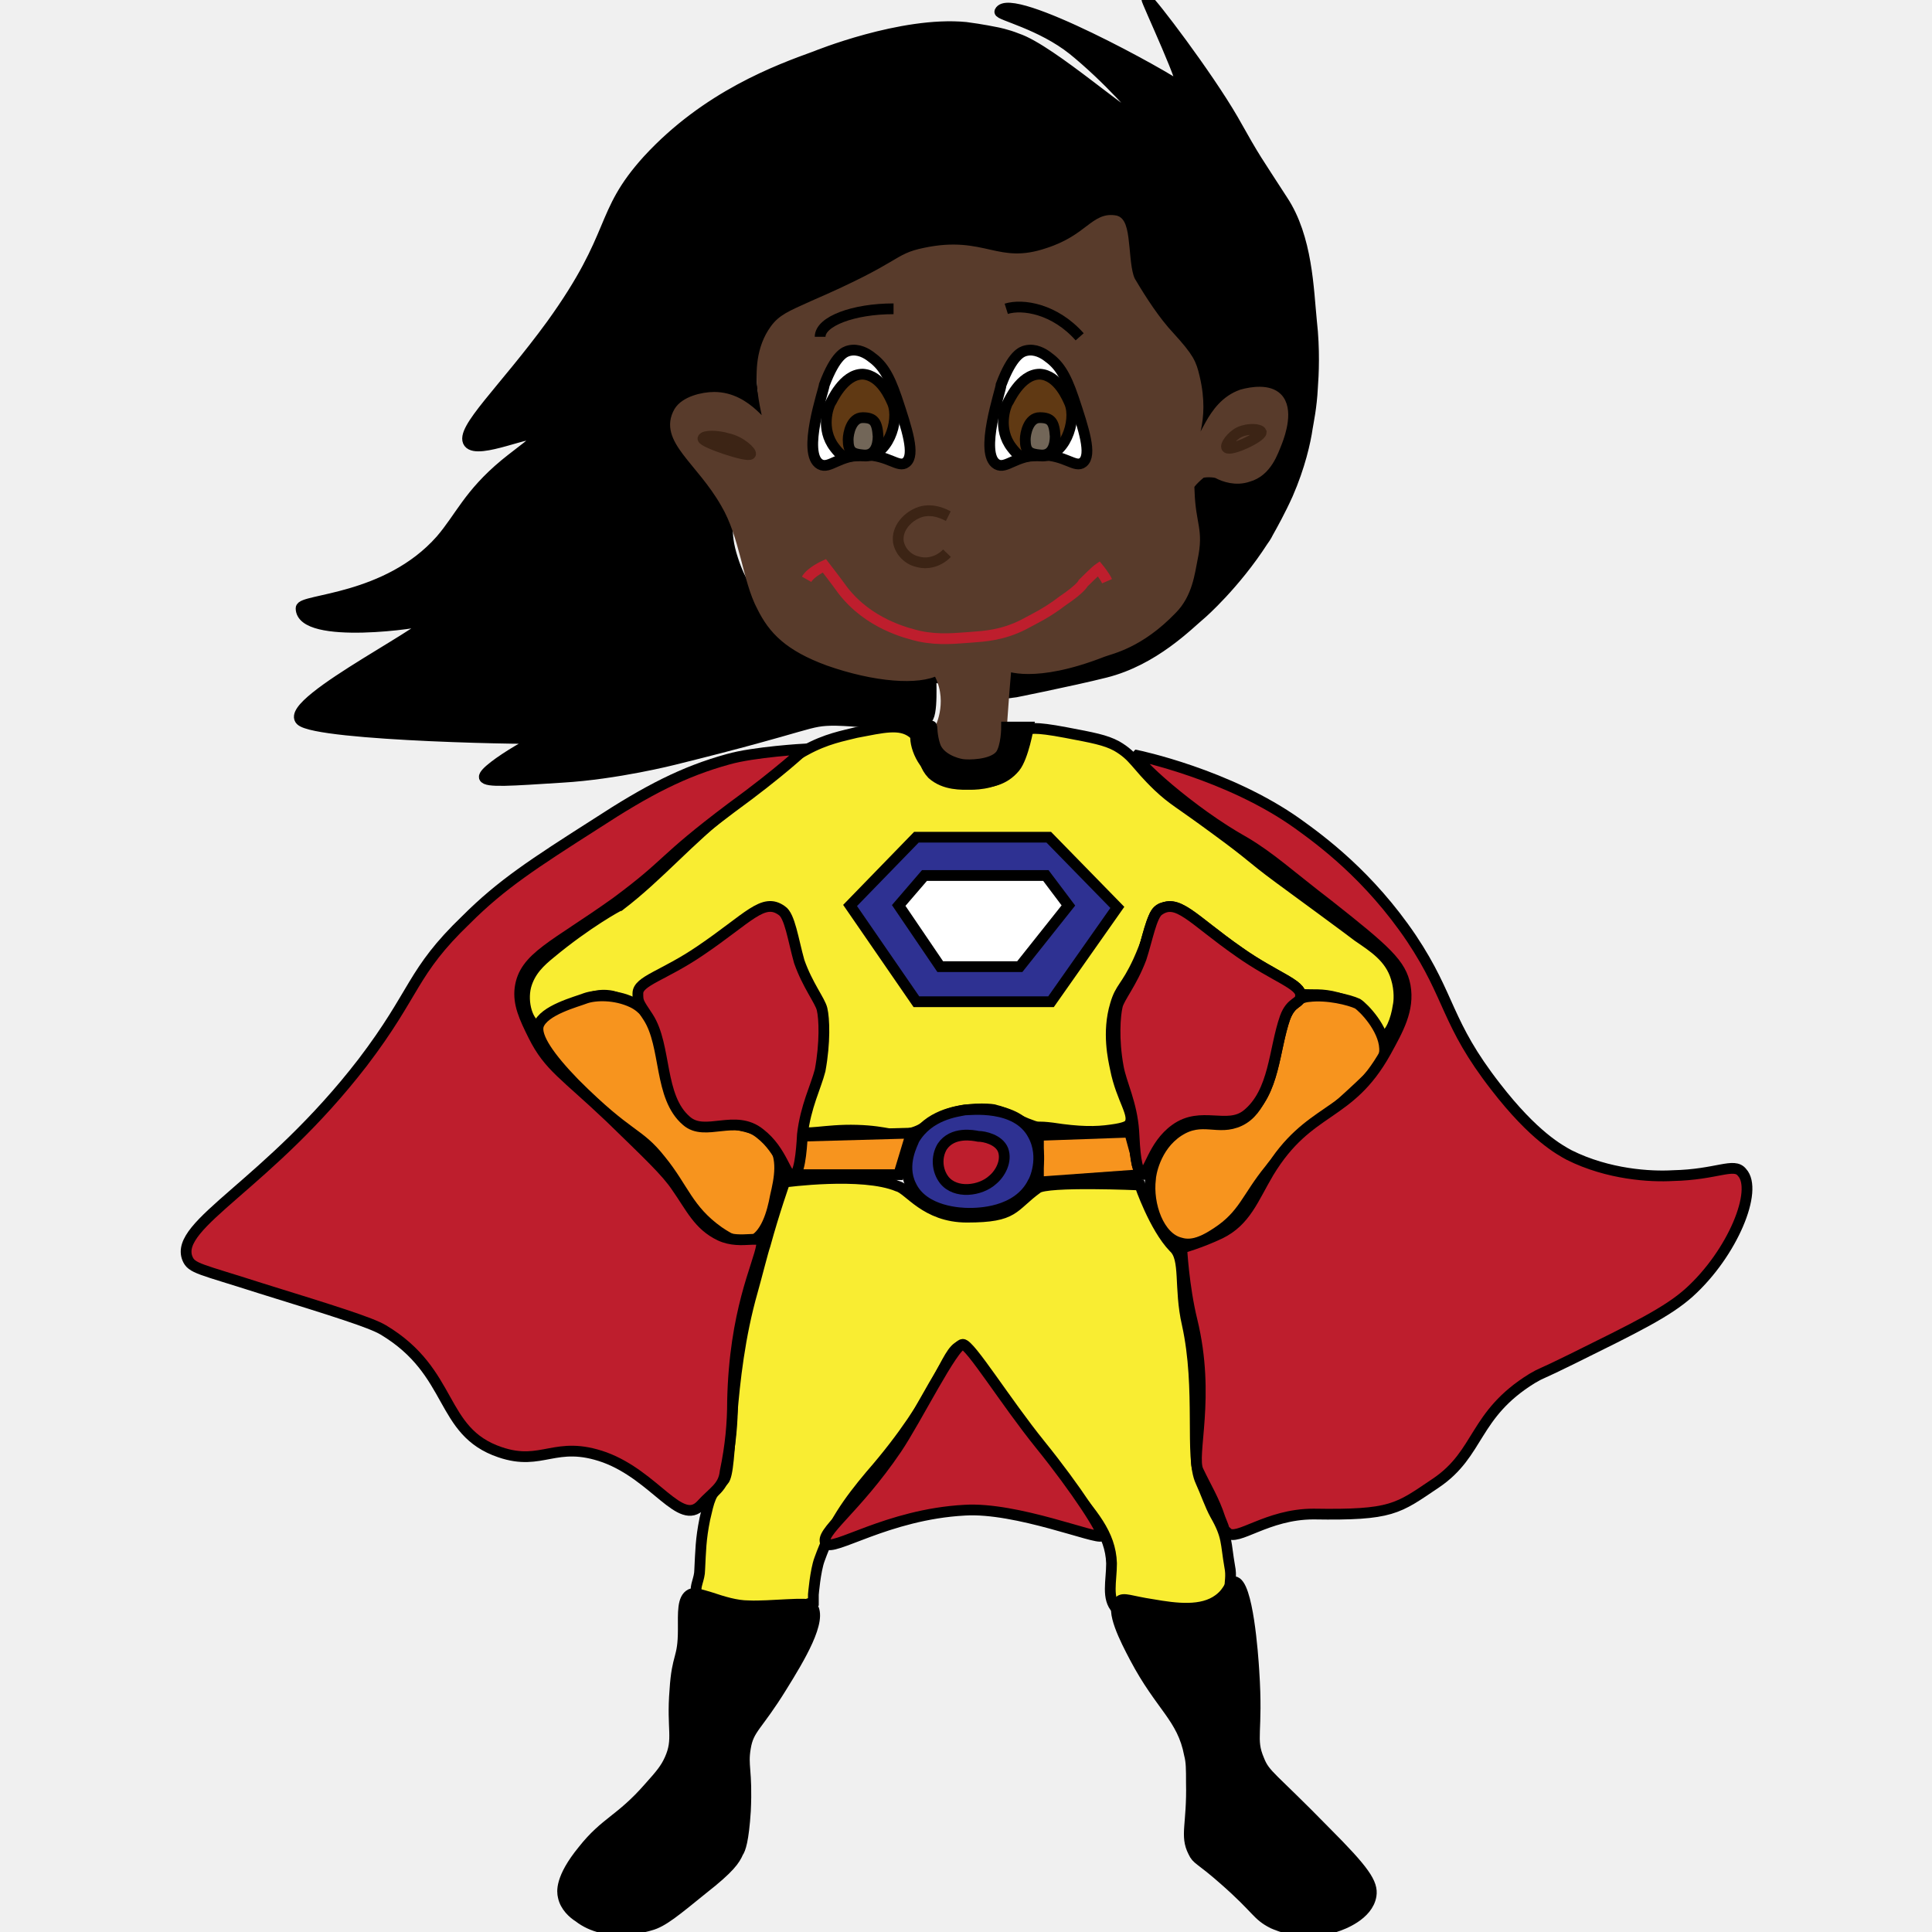
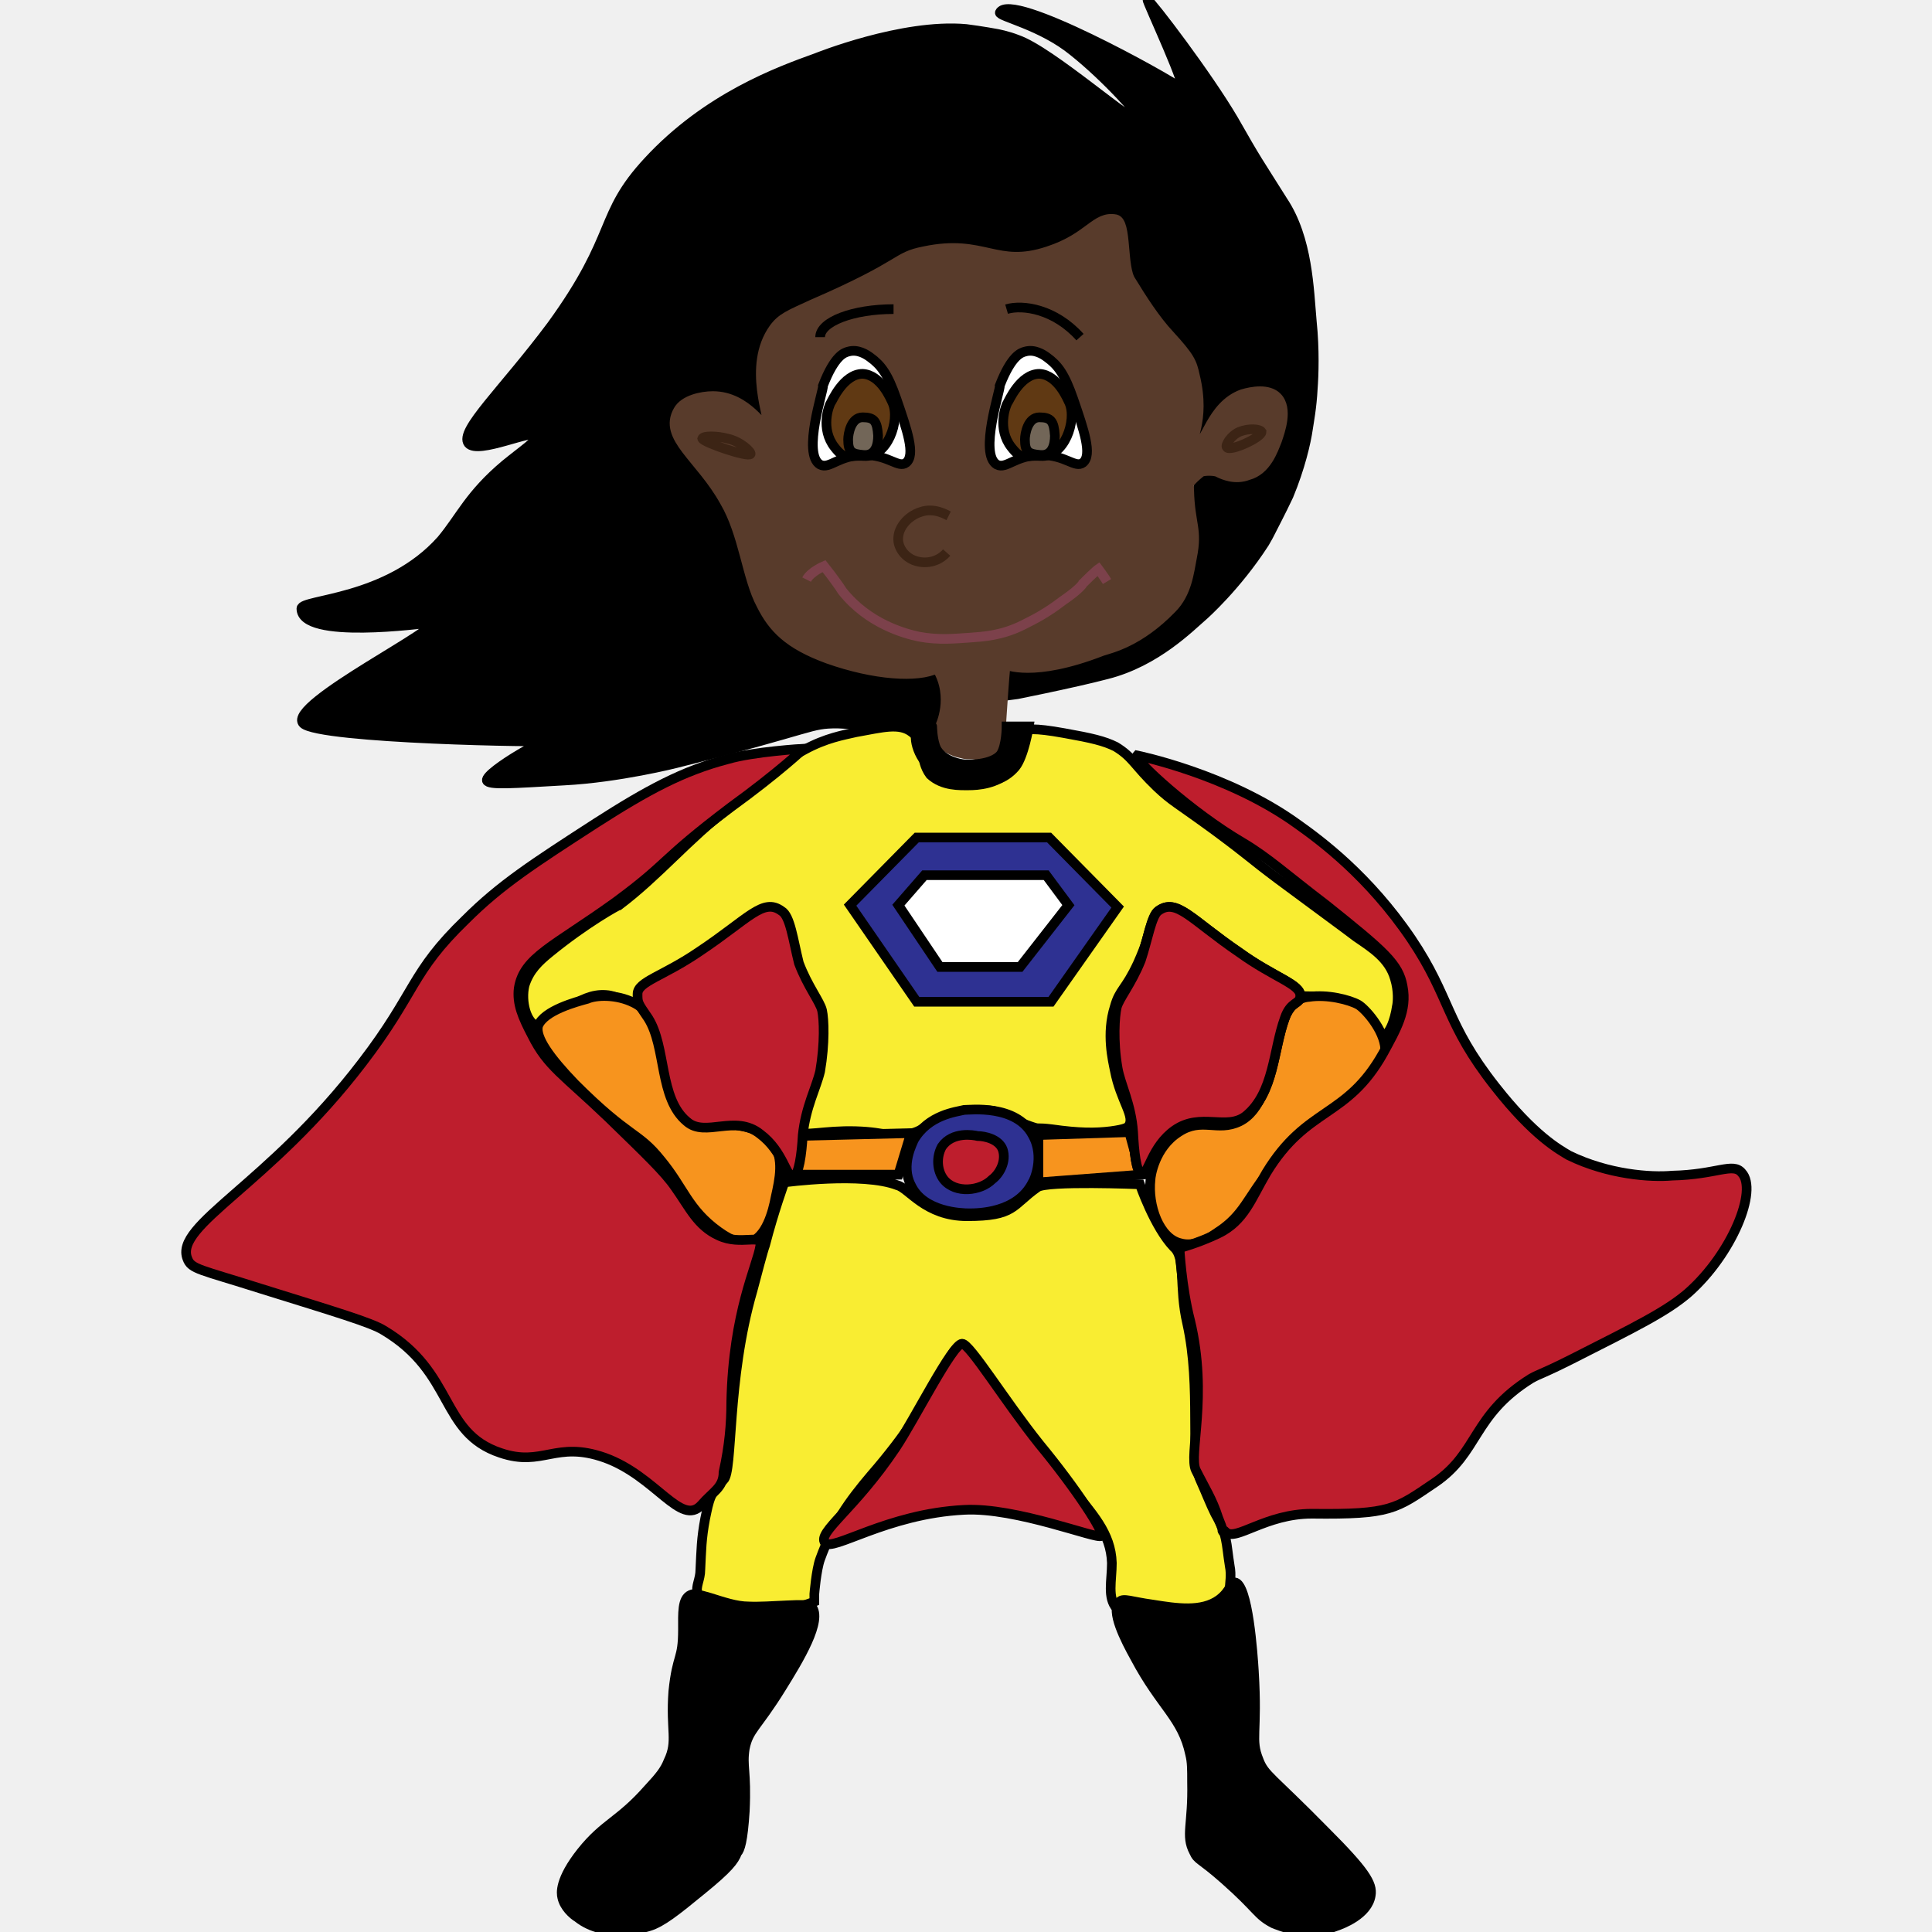
- <svg xmlns="http://www.w3.org/2000/svg" version="1.1" id="Layer_1" x="0px" y="0px" viewBox="0 0 600 600" enable-background="new 0 0 600 600" xml:space="preserve">
+ <svg xmlns="http://www.w3.org/2000/svg" version="1.1" id="Layer_1" x="0px" y="0px" viewBox="0 0 200 200" enable-background="new 0 0 200 200" xml:space="preserve">
+   <path stroke="#000000" stroke-miterlimit="10" d="M31.2,63c0-1,8.9-0.8,14.5-7.1c2-2.4,2.9-4.7,6.6-7.8c1.7-1.4,3.5-2.6,3.3-3  c-0.3-0.8-6.1,2-7.1,0.8c-1-1.3,3.6-5.5,8.6-12.2c6.9-9.5,4.8-11.4,10-17c6.1-6.6,13.5-9.3,17.4-10.7c0,0,8.9-3.6,15.5-3  c1.6,0.2,3.2,0.5,3.2,0.5s1.1,0.2,2.1,0.6c3.5,1.2,12.1,8.9,12.8,8.5c0.3-0.3-3.6-4.6-7-7.3c-3.3-2.7-7.7-3.6-7.6-4  c1.1-2.3,17.6,6.9,18.7,7.8c1.2,1-3.6-9.2-3.4-9.1c0.4,0.2,6.2,7.8,8.9,12.4c2.5,4.4,2.4,4.1,5.1,8.4c2.6,3.9,2.7,9.2,3,12.5  c0.3,2.9,0.2,5.6,0.1,6.9c-0.1,2-0.4,3.5-0.5,4.2c-0.2,1.4-0.8,4-2,6.9c-0.8,1.7-1.6,3.2-2,4c0,0-0.2,0.4-0.5,0.9  c-2.9,4.5-6.3,7.5-6.3,7.5c-1.4,1.2-4.9,4.8-10,6.1c-3.4,0.9-10.4,2.3-10.5,2.3c0,0,0.2-4,0.1-2.1c0,0,17.5-2.4,19.7-10.8  c1-3.6-1.2-9.6,1.1-9.6c1.3,0,2,1.2,4.1,0.2c3.3-1.5,5.7-6.9,3.8-8.7c-1.1-1.1-3.6-0.6-5.1,0.3c-2.5,1.6-2.7,4.5-3.3,4.4  c-0.9-0.1,0.6-4.9-1.8-8.9c-1-1.6-1.7-1.6-3.8-4.4c-1.2-1.7-1.8-2.7-2.3-4.1c-0.8-2.9,0.4-4.5-0.3-5.1c-1.1-1-3.5,1.4-7.4,2.6  c-5.5,1.7-6.5-1.2-12.7,0c-4.3,0.9-3.3,2.3-11.5,5.1c-1.5,0.5-3.1,1.1-4.4,2.6c-2.1,2.5-1.2,6.1-1.2,6.4c0,2.9,0.3,4.5,0,4.6  c-0.4,0.2-0.6-2.5-3.6-3c-1.4-0.2-4.4-0.9-5.3,0.4c-1.1,1.6-0.3,3.6,0,4.4c1.2,3.2,3.4,2.9,4.8,5.9c1,2.1,1.2,1.8,2.3,5.1  c0.8,2.4,0.7,4.8,1.4,5.7c1,1.3,2.3,3.1,4.4,4.4c1.6,1.1,3.4,1.4,7.1,2.3c0,0,1.6-0.2,6.5,0.6c-0.2-1.2,1.5,4.2,0.9,5.3  c-0.8,1.6-6.3-0.7-10.9-0.8c-3,0-2,0.4-16.7,4.1c0,0-5.9,1.5-11.6,1.8l0,0c-5.3,0.3-7.8,0.5-8,0c-0.2-0.9,7.2-5.1,6.6-4.1  c-0.1,0.2-23.9-0.2-25.6-1.8c-1.9-1.9,15.5-10.4,13-10.4C43.9,64.5,31.2,66.3,31.2,63z" />
+   <path fill="#583B2B" stroke="#583B2B" stroke-miterlimit="10" d="M103.5,77.4c0,0,0.3-5.4,0.6-8.6c0,0,2.8,1.4,10-1.4  c0.9-0.3,3.8-0.9,7.2-4.4c1.6-1.6,1.8-3.8,2.1-5.3c0.6-3-0.2-3.3-0.3-7c0,0-0.8-0.2,1.2-1.8c0.2-0.2,1.5-0.2,1.8,0  c0.6,0.3,1.8,0.8,3.1,0.3c1.9-0.5,2.6-2.6,3-3.6c0.3-0.9,1.2-3.3,0-4.5c-0.9-0.9-2.6-0.6-3.6-0.3c-3.3,1.2-3.8,5.4-4.8,5.1  c-0.9-0.1,1.1-2.1-0.1-7c-0.3-1.4-0.5-1.9-2.6-4.2c-1.5-1.6-2.9-3.8-4-5.6c-1-1.4-0.4-6.1-1.6-6.4c-2.1-0.4-2.7,1.9-7,3.3  c-5.4,1.8-6.6-1.3-12.8,0c-3.1,0.6-1.9,1.3-11.6,5.5c-2.4,1.1-3.2,1.4-4,2.5c-2.8,3.9-0.3,9.6-0.6,10.2c-0.3,0.4-2.1-3.2-5.7-3.2  c-1.2,0-3,0.4-3.6,1.5c-1.6,2.8,2.3,4.9,4.8,9.4c2,3.4,2.3,7.9,3.8,10.7c1.2,2.4,2.8,4.1,6.9,5.6c4.8,1.7,9.3,2,11.3,1l0,0  c1.8,3,0.3,6,0.3,6c0,0.3,0,1,0,1.7c0.4,0.3,1.2,0.9,2.3,1.1c0.3,0.1,0.6,0.1,1.1,0.1C102.4,78.4,103.5,77.4,103.5,77.4z" />
+   <path fill="#F9ED32" stroke="#000000" stroke-miterlimit="10" d="M94.4,75.8c-1.3-1-3-0.5-5.8,0c-1.3,0.3-3.1,0.6-5.3,1.8  c-3.2,1.7-4.8,3.6-7.8,6c-4.2,3.2-7.3,7-11.4,10.1c-0.1,0-3.4,1.8-7.2,4.9c-1.1,0.9-2.1,1.8-2.6,3.4c-0.4,1.7,0.2,3.9,1.3,4.2  c0.6,0.2,1.1-0.6,3.1-1.8c1.4-0.9,2.6-1.5,4-1.4c1.5,0.1,1.6,0.9,2.7,0.9c2,0.1,4.6-3.5,6.2-4.6c1.4-1,3.4-1.4,5.7-3.5  c1.1-1.1,1.5-1.9,2.1-1.8c1.1,0.1,0.9,2.5,2.7,5.5c1.2,1.9,1.4,2.1,1.9,3.9c0.5,1.5,0.9,5.9,0,8.9c0,0-0.6,0.2-0.8,3l-0.4,1.8  c0.3,0.6,2.5-0.1,5.8,0c3.3,0.1,3.8,0.8,5.5,0.3c1.8-0.4,1.9-1.3,4.1-2c1.8-0.6,4.1-0.5,4.6-0.4c1.8,0.4,2,1,4.2,1.7  c0.6,0.2,0.3,0,1.9,0.2c2.8,0.4,4.5,0.4,6.1,0.2c1.5-0.2,1.7-0.4,1.8-0.5c0.8-1-0.8-2.6-1.4-5.8c-0.2-1-0.9-3.8,0-6.6  c0.5-1.8,1.1-1.7,2.4-4.5c1.7-3.8,1.3-4.9,2.4-5.5c1.3-0.5,3.5,1.2,7.9,4.7c3.6,2.8,4.6,4,6.6,4.2c1.2,0.1,2-0.1,3.6,0.3  c0.8,0.2,2.4,0.8,3.4,2.1c0.9,1.1,0.9,1.8,1.3,1.8c0.8,0,1.4-1.7,1.6-3.1c0.1-0.4,0.2-1.6-0.2-2.9c-0.6-2.1-2.4-3.2-4-4.3  c0,0-0.5-0.4-8.1-6c-3.2-2.4-2.6-2.1-6.5-5c-4.1-3-4.4-3-6-4.5c-2.4-2.3-2.5-3.1-4.3-4.2c-1.2-0.6-2.5-0.9-5.3-1.4  c-3.3-0.6-3.9-0.4-4.2-0.2c-1.2,0.9-0.2,2.5-1.4,4c-1.3,1.5-3.5,1.6-4.3,1.6c-0.9,0-2.7,0.1-4-1.1C95.1,78.6,95.9,76.9,94.4,75.8z" />
+   <polygon fill="#2E3192" stroke="#000000" stroke-miterlimit="10" points="94.9,86.7 88,93.7 94.9,103.7 108.8,103.7 115.7,93.9   108.6,86.7 " />
+   <polygon fill="#FFFFFF" stroke="#000000" stroke-miterlimit="10" points="93,93.7 97.3,100.1 105.6,100.1 110.6,93.7 108.3,90.6   95.7,90.6 " />
+   <path fill="#F7941E" stroke="#000000" stroke-miterlimit="10" d="M55.7,106.2c-0.3,1.2,1.2,3.3,3.8,6c5.7,5.7,6.5,4.9,8.9,7.9  c2.4,2.9,2.8,5.1,6,7.4c1.4,1,2.4,1.3,3.2,1.1c1.7-0.5,2.4-3.1,2.7-4.7c0.4-1.8,0.9-4-0.3-5.6c-1-1.3-2.5-1.6-3.6-1.8  c-2.5-0.5-3.1,0.3-4.3,0c-3.8-1.1-2-10.5-6.5-12.7c-1.8-0.9-3.9-0.8-4.8-0.4C59.7,103.7,56.3,104.6,55.7,106.2z" />
+   <path fill="#F7941E" stroke="#000000" stroke-miterlimit="10" d="M135.5,103.2c-4.4,0.3-2.7,10.7-7.2,12.9c-2.3,1.1-3.9-0.5-6.3,1.1  c-2.5,1.6-2.9,4.6-2.9,4.9c-0.3,2.7,0.9,6.1,3.1,6.6c1.4,0.4,2.8-0.4,3.8-1.1c2.8-1.8,3.1-3.6,5.5-6.5c1-1.3,0.8-0.8,8.5-7.8  c2.5-2.3,3.5-3.3,3.4-4.7c-0.1-2-2.1-4.2-2.8-4.6C139.7,103.5,137.4,102.9,135.5,103.2z" />
+   <path fill="#F7941E" stroke="#000000" stroke-miterlimit="10" d="M82.3,117.6c-0.3,1.3-0.8,2.7-1.1,4H93l1.3-4.3L82.3,117.6z" />
+   <polygon fill="#F7941E" stroke="#000000" stroke-miterlimit="10" points="107.5,117.5 107.5,122.4 118.1,121.6 116.9,117.2 " />
+   <path fill="#2E3192" stroke="#000000" stroke-miterlimit="10" d="M94.6,118c-0.1,0.3-1.4,2.6-0.3,4.7c1.3,2.8,5.3,2.9,6,2.9  c0.9,0,5,0,6.6-3.2c0.1-0.1,1.3-2.6,0-4.9c-1.7-3.2-6.5-2.6-7.1-2.6C99,115.1,96.1,115.4,94.6,118z" />
+   <path fill="#BE1E2D" stroke="#000000" stroke-miterlimit="10" d="M97.5,118.7c-0.6,1.1-0.5,2.5,0.2,3.4c1.2,1.5,3.8,1.2,5,0  c0.8-0.6,1.5-1.9,1.1-3.1c-0.4-1.1-1.9-1.4-2.6-1.4C100.8,117.5,98.6,117.1,97.5,118.7z" />
+   <path fill="#F9ED32" stroke="#000000" stroke-miterlimit="10" d="M81.2,122.4c0,0-1.1,3-2,6.5c-0.2,0.5-0.9,3.2-1.3,4.7  c-2.7,9.3-2,18.7-3,19.6c-1.4,1.3-1.5,2.1-1.9,4c-0.4,2.1-0.4,3.3-0.5,5.3c0,1-0.5,1.7-0.3,2.4c0.2,1,1.7,1.4,2.7,1.6  c0.5,0.2,3,0.5,4.9,0.4c2-0.1,4.5-1.1,4.5-1.1v-0.8c0,0,0.2-2.5,0.6-3.6c1.3-3.6,3-6,5.3-8.7c7.3-8.4,7.7-12.9,9.3-13.4  c0,0,3,4.5,11.1,14.4c2.5,3,4.4,5,4.5,8.1c0,1.8-0.5,3.6,0.5,4.7c0.2,0.2,0.6,0.5,3.4,0.8c4.9,0.3,6.4-0.6,6.9-0.9  c0.5-0.3,1.4-1,1.4-1.8s0.2-1.5,0-2.5c-0.4-2.5-0.2-3.1-1.5-5.4c-0.5-1-1-2.3-1.5-3.4c-1.2-2.5,0.1-9.5-1.4-16.3  c-0.9-3.8-0.1-6.8-1.4-7.9c-2-2.1-3.5-6.5-3.5-6.5s-9.6-0.4-10.6,0.3c-2.7,1.9-2.3,3-7.3,3c-4.3,0-6-2.9-7.2-3.2  C89.3,121.3,81.2,122.4,81.2,122.4z" />
+   <path stroke="#000000" stroke-miterlimit="10" d="M70.7,168.7c0-1.7-0.1-3.2,0.8-3.6c0.4-0.2,0.9,0,2,0.3c1.3,0.4,2.7,0.9,4,0.9  c2.1,0.1,6.2-0.4,6.5,0c1.2,1.4-1.3,5.5-3.1,8.4c-2.6,4.2-3.4,4.3-3.8,6.3c-0.3,1.9,0.2,2.3,0,6.5c-0.2,3.1-0.5,4-0.8,4.3  c-0.3,0.8-0.9,1.6-3.6,3.8c-2.8,2.3-4.2,3.4-5.5,3.8c-0.3,0.1-4.5,1.4-7.4-0.9c-0.5-0.3-1.4-1.1-1.6-2.1c-0.1-0.4-0.3-1.8,2-4.7  c2.4-3,3.9-3.1,6.9-6.5c1.2-1.3,1.7-1.9,2.1-2.9c1-2.1,0.2-3.1,0.5-7.2C70.1,171.2,70.7,171.9,70.7,168.7z" />
+   <path stroke="#000000" stroke-miterlimit="10" d="M117.5,171.6c-1-1.8-2.6-4.9-1.6-5.8c0.4-0.4,1.2,0,3.4,0.3  c2.5,0.4,5.1,0.8,6.9-0.5c1.2-0.9,1.2-1.8,1.6-1.8c1.4,0.1,1.9,7.6,2,9.2c0.4,6.5-0.4,7,0.5,9.2c0.6,1.6,1.3,1.7,6.9,7.4  c4.1,4.1,4.9,5.4,4.7,6.6c-0.3,2-3,3-3.6,3.2c-3.1,1.2-6-0.1-6.5-0.3c-1.7-0.9-1.5-1.4-5-4.5c-2.6-2.3-2.8-2-3.2-2.9  c-0.9-1.7-0.1-2.8-0.2-7.2c0-1.4,0-2.1-0.2-2.9C122.4,177.8,120.2,176.7,117.5,171.6z" />
+   <path fill="#BE1E2D" stroke="#000000" stroke-miterlimit="10" d="M117.7,78.2c0,0,9.4,1.9,16.6,7.1c2.4,1.7,7.4,5.4,11.8,11.9  c4.1,6.1,3.5,8.7,8.7,15.3c4,5.1,6.6,6.5,7.6,7.1c4.1,2,8.5,2.3,10.7,2.1c4.6-0.1,6.3-1.4,7.2-0.3c1.7,1.8-1,8.4-5.5,12.4  c-2.3,2-5.6,3.6-12.1,6.9c-3.4,1.7-3.1,1.4-4.2,2c-6.1,3.8-5.4,7.7-10,10.8c-4,2.7-4.5,3.3-12.7,3.2c-4.8,0-7.9,2.9-8.9,1.9  c-0.9-0.9,0.3,1.2-0.8-1.5c-0.6-1.9-1.4-3.1-2.3-4.9c-0.8-1.6,1.3-7.6-0.6-15.5c-0.9-3.5-1.1-7.5-1.1-7.5s1.9-0.5,4-1.5  c2.7-1.3,3.4-3.6,5-6.3c4.2-6.9,8.3-5.6,12.1-12.4c1.3-2.4,2.5-4.4,2-6.9c-0.4-2.3-1.9-3.6-7.9-8.4c-4.2-3.2-6-4.9-8.7-6.5  C123.3,84.1,117.3,78.6,117.7,78.2z" />
  <g>
-     <path stroke="#000000" stroke-width="3.34" stroke-miterlimit="10" d="M93.5,188.9c0-2.9,26.7-2.3,43.4-21.2   c6.1-7.1,8.7-14.2,19.9-23.5c5.1-4.2,10.6-7.7,10-9c-1-2.3-18.3,6.1-21.2,2.3c-2.9-3.9,10.9-16.4,25.7-36.7   c20.6-28.6,14.5-34.1,29.9-51.1c18.3-19.9,40.5-28,52.1-32.2c0,0,26.7-10.9,46.6-9c4.8,0.6,9.6,1.6,9.6,1.6s3.2,0.6,6.4,1.9   c10.6,3.5,36.3,26.7,38.3,25.4c1-1-10.9-13.8-20.9-21.9c-10-8-23.2-10.9-22.8-11.9c3.2-6.8,52.7,20.6,56,23.5   c3.5,2.9-10.9-27.7-10.3-27.3c1.3,0.6,18.7,23.5,26.7,37.3c7.4,13.2,7.1,12.2,15.4,25.1c7.7,11.6,8,27.7,9,37.6   c1,8.7,0.6,16.7,0.3,20.6c-0.3,6.1-1.3,10.6-1.6,12.5c-0.6,4.2-2.3,11.9-6.1,20.6c-2.3,5.1-4.8,9.6-6.1,11.9c0,0-0.6,1.3-1.6,2.6   c-8.7,13.5-19,22.5-19,22.5c-4.2,3.5-14.8,14.5-29.9,18.3c-10.3,2.6-31.2,6.8-31.5,6.8c0,0,0.6-11.9,0.3-6.4   c0,0,52.4-7.1,59.2-32.5c2.9-10.9-3.5-28.9,3.2-28.9c3.9,0,6.1,3.5,12.2,0.6c10-4.5,17-20.6,11.3-26.1c-3.2-3.2-10.9-1.9-15.4,1   c-7.4,4.8-8,13.5-10,13.2c-2.6-0.3,1.9-14.8-5.5-26.7c-2.9-4.8-5.1-4.8-11.3-13.2c-3.5-5.1-5.5-8-6.8-12.2   c-2.3-8.7,1.3-13.5-1-15.4c-3.2-2.9-10.6,4.2-22.2,7.7c-16.4,5.1-19.6-3.5-38,0c-12.9,2.6-10,6.8-34.4,15.4   c-4.5,1.6-9.3,3.2-13.2,7.7c-6.4,7.4-6.8,16.7-6.8,17.7c0,8.7,4.2,15.1,3.2,15.4c-1.3,0.6-5.5-10.6-14.5-12.2   c-4.2-0.6-9.6,0.6-12.2,4.5c-3.2,4.8-1,10.9,0,13.2c3.5,9.6,10.3,8.7,14.5,17.7c2.9,6.4,0,8,3.2,17.7c2.3,7.1,5.8,11.9,7.7,14.5   c2.9,3.9,6.8,9.3,13.2,13.2c4.8,3.2,10.3,4.2,21.2,6.8c0,0,4.8-0.6,19.6,1.9c-0.6-3.5,0.6,9.3-1,12.5c-2.3,4.8-15.1,1.3-28.9,1   c-9,0-6.1,1.3-50.2,12.2c0,0-17.7,4.5-34.7,5.5l0,0c-15.8,1-23.5,1.6-24.1,0c-0.6-2.6,21.5-15.4,19.9-12.2   c-0.3,0.6-71.7-0.6-76.9-5.5c-5.8-5.8,46.6-31.2,38.9-31.2C131.8,193.4,93.5,198.9,93.5,188.9z" />
-     <path fill="#583B2B" stroke="#583B2B" stroke-width="3.34" stroke-miterlimit="10" d="M310.6,232.3c0,0,1-16.1,1.9-25.7   c0,0,8.4,4.2,29.9-4.2c2.6-1,11.3-2.6,21.5-13.2c4.8-4.8,5.5-11.3,6.4-15.8c1.9-9-0.6-10-1-20.9c0,0-2.3-0.6,3.5-5.5   c0.6-0.6,4.5-0.6,5.5,0c1.9,1,5.5,2.3,9.3,1c5.8-1.6,7.7-7.7,9-10.9c1-2.6,3.5-10,0-13.5c-2.6-2.6-7.7-1.9-10.9-1   c-10,3.5-11.3,16.1-14.5,15.4c-2.6-0.3,3.2-6.4-0.3-20.9c-1-4.2-1.6-5.8-7.7-12.5c-4.5-4.8-8.7-11.3-11.9-16.7   c-2.9-4.2-1.3-18.3-4.8-19.3c-6.4-1.3-8,5.8-20.9,10c-16.1,5.5-19.9-3.9-38.3,0c-9.3,1.9-5.8,3.9-34.7,16.4   c-7.1,3.2-9.6,4.2-11.9,7.4c-8.4,11.6-1,28.9-1.9,30.6c-1,1.3-6.4-9.6-17-9.6c-3.5,0-9,1.3-10.9,4.5c-4.8,8.4,6.8,14.8,14.5,28.3   c6.1,10.3,6.8,23.8,11.3,32.2c3.5,7.1,8.4,12.2,20.6,16.7c14.5,5.1,28,6.1,33.8,2.9l0,0c5.5,9,1,18,1,18c0,1,0,2.9,0,5.1   c1.3,1,3.5,2.6,6.8,3.2c1,0.3,1.9,0.3,3.2,0.3C307.1,235.2,310.6,232.3,310.6,232.3z" />
-     <path fill="#F9ED32" stroke="#000000" stroke-width="3.34" stroke-miterlimit="10" d="M283.3,227.5c-3.9-2.9-9-1.6-17.4,0   c-3.9,1-9.3,1.9-15.8,5.5c-9.6,5.1-14.5,10.9-23.5,18c-12.5,9.6-21.9,20.9-34.1,30.2c-0.3,0-10.3,5.5-21.5,14.8   c-3.2,2.6-6.4,5.5-7.7,10.3c-1.3,5.1,0.6,11.6,3.9,12.5c1.9,0.6,3.2-1.9,9.3-5.5c4.2-2.6,7.7-4.5,11.9-4.2c4.5,0.3,4.8,2.6,8,2.6   c6.1,0.3,13.8-10.6,18.7-13.8c4.2-2.9,10.3-4.2,17-10.6c3.2-3.2,4.5-5.8,6.4-5.5c3.2,0.3,2.6,7.4,8,16.4c3.5,5.8,4.2,6.4,5.8,11.6   c1.6,4.5,2.6,17.7,0,26.7c0,0-1.9,0.6-2.3,9l-1.3,5.5c1,1.9,7.4-0.3,17.4,0c10,0.3,11.3,2.3,16.4,1c5.5-1.3,5.8-3.9,12.2-6.1   c5.5-1.9,12.2-1.6,13.8-1.3c5.5,1.3,6.1,2.9,12.5,5.1c1.9,0.6,1,0,5.8,0.6c8.4,1.3,13.5,1.3,18.3,0.6c4.5-0.6,5.1-1.3,5.5-1.6   c2.3-2.9-2.3-7.7-4.2-17.4c-0.6-2.9-2.6-11.3,0-19.9c1.6-5.5,3.2-5.1,7.1-13.5c5.1-11.3,3.9-14.8,7.1-16.4   c3.9-1.6,10.6,3.5,23.8,14.2c10.9,8.4,13.8,11.9,19.9,12.5c3.5,0.3,6.1-0.3,10.9,1c2.3,0.6,7.1,2.3,10.3,6.4   c2.6,3.2,2.6,5.5,3.9,5.5c2.3,0,4.2-5.1,4.8-9.3c0.3-1.3,0.6-4.8-0.6-8.7c-1.9-6.4-7.1-9.6-11.9-12.9c0,0-1.6-1.3-24.4-18   c-9.6-7.1-7.7-6.4-19.6-15.1c-12.2-9-13.2-9-18-13.5c-7.1-6.8-7.4-9.3-12.9-12.5c-3.5-1.9-7.4-2.6-15.8-4.2   c-10-1.9-11.6-1.3-12.5-0.6c-3.5,2.6-0.6,7.4-4.2,11.9c-3.9,4.5-10.6,4.8-12.9,4.8c-2.6,0-8,0.3-11.9-3.2   C285.2,235.8,287.8,230.7,283.3,227.5z" />
-     <polygon fill="#2E3192" stroke="#000000" stroke-width="3.34" stroke-miterlimit="10" points="284.6,260 264,281.2 284.6,311.1    326.4,311.1 347,281.8 325.7,260  " />
-     <polygon fill="#FFFFFF" stroke="#000000" stroke-width="3.34" stroke-miterlimit="10" points="279.1,281.2 292,300.2    316.7,300.2 331.8,281.2 324.8,271.9 287.1,271.9  " />
-     <path fill="#F7941E" stroke="#000000" stroke-width="3.34" stroke-miterlimit="10" d="M167.2,318.5c-1,3.5,3.5,10,11.3,18   c17,17,19.6,14.8,26.7,23.8c7.1,8.7,8.4,15.4,18,22.2c4.2,2.9,7.1,3.9,9.6,3.2c5.1-1.6,7.1-9.3,8-14.2c1.3-5.5,2.6-11.9-1-16.7   c-2.9-3.9-7.4-4.8-10.9-5.5c-7.4-1.6-9.3,1-12.9,0c-11.3-3.2-6.1-31.5-19.6-38c-5.5-2.6-11.6-2.3-14.5-1.3   C179.1,311.1,168.8,313.7,167.2,318.5z" />
-     <path fill="#F7941E" stroke="#000000" stroke-width="3.34" stroke-miterlimit="10" d="M406.5,309.5c-13.2,1-8,32.2-21.5,38.6   c-6.8,3.2-11.6-1.6-19,3.2c-7.4,4.8-8.7,13.8-8.7,14.8c-1,8,2.6,18.3,9.3,19.9c4.2,1.3,8.4-1.3,11.3-3.2   c8.4-5.5,9.3-10.9,16.4-19.6c2.9-3.9,2.3-2.3,25.4-23.5c7.4-6.8,10.6-10,10.3-14.2c-0.3-6.1-6.4-12.5-8.4-13.8   C419,310.5,412.2,308.8,406.5,309.5z" />
-     <path fill="#F7941E" stroke="#000000" stroke-width="3.34" stroke-miterlimit="10" d="M246.9,352.9c-1,3.9-2.3,8-3.2,11.9h35.4   l3.9-12.9L246.9,352.9z" />
-     <polygon fill="#F7941E" stroke="#000000" stroke-width="3.34" stroke-miterlimit="10" points="322.5,352.6 322.5,367.1    354.4,364.8 350.8,351.6  " />
-     <path fill="#2E3192" stroke="#000000" stroke-width="3.34" stroke-miterlimit="10" d="M283.9,353.9c-0.3,1-4.2,7.7-1,14.2   c3.9,8.4,15.8,8.7,18,8.7c2.6,0,15.1,0,19.9-9.6c0.3-0.3,3.9-7.7,0-14.8c-5.1-9.6-19.6-7.7-21.2-7.7   C297.1,345.2,288.4,346.2,283.9,353.9z" />
-     <path fill="#BE1E2D" stroke="#000000" stroke-width="3.34" stroke-miterlimit="10" d="M292.6,356.1c-1.9,3.2-1.6,7.4,0.6,10.3   c3.5,4.5,11.3,3.5,15.1,0c2.3-1.9,4.5-5.8,3.2-9.3c-1.3-3.2-5.8-4.2-7.7-4.2C302.3,352.6,295.8,351.3,292.6,356.1z" />
-     <path fill="#F9ED32" stroke="#000000" stroke-width="3.34" stroke-miterlimit="10" d="M243.7,367.1c0,0-3.2,9-6.1,19.6   c-0.6,1.6-2.6,9.6-3.9,14.2c-8,28-6.1,56-9,58.9c-4.2,3.9-4.5,6.4-5.8,11.9c-1.3,6.4-1.3,10-1.6,15.8c0,2.9-1.6,5.1-1,7.1   c0.6,2.9,5.1,4.2,8,4.8c1.6,0.6,9,1.6,14.8,1.3c6.1-0.3,13.5-3.2,13.5-3.2v-2.3c0,0,0.6-7.4,1.9-10.9c3.9-10.9,9-18,15.8-26.1   c21.9-25.1,23.2-38.6,28-40.2c0,0,9,13.5,33.4,43.1c7.4,9,13.2,15.1,13.5,24.4c0,5.5-1.6,10.9,1.6,14.2c0.6,0.6,1.9,1.6,10.3,2.3   c14.8,1,19.3-1.9,20.6-2.6c1.6-1,4.2-2.9,4.2-5.5c0-2.6,0.6-4.5,0-7.4c-1.3-7.4-0.6-9.3-4.5-16.1c-1.6-2.9-2.9-6.8-4.5-10.3   c-3.5-7.4,0.3-28.6-4.2-48.9c-2.6-11.3-0.3-20.3-4.2-23.8C358.5,381.2,354,368,354,368s-28.9-1.3-31.8,1c-8,5.8-6.8,9-21.9,9   c-12.9,0-18-8.7-21.5-9.6C267.8,363.8,243.7,367.1,243.7,367.1z" />
-     <path stroke="#000000" stroke-width="3.34" stroke-miterlimit="10" d="M212.2,506c0-5.1-0.3-9.6,2.3-10.9c1.3-0.6,2.6,0,6.1,1   c3.9,1.3,8,2.6,11.9,2.6c6.4,0.3,18.7-1.3,19.6,0c3.5,4.2-3.9,16.4-9.3,25.1c-7.7,12.5-10.3,12.9-11.3,19c-1,5.8,0.6,6.8,0,19.6   c-0.6,9.3-1.6,11.9-2.3,12.9c-1,2.3-2.6,4.8-10.9,11.3c-8.4,6.8-12.5,10.3-16.4,11.3c-1,0.3-13.5,4.2-22.2-2.6   c-1.6-1-4.2-3.2-4.8-6.4c-0.3-1.3-1-5.5,6.1-14.2c7.1-9,11.6-9.3,20.6-19.6c3.5-3.9,5.1-5.8,6.4-8.7c2.9-6.4,0.6-9.3,1.6-21.5   C210.3,513.7,212.2,515.6,212.2,506z" />
-     <path stroke="#000000" stroke-width="3.34" stroke-miterlimit="10" d="M352.4,514.7c-2.9-5.5-7.7-14.8-4.8-17.4   c1.3-1.3,3.5,0,10.3,1c7.4,1.3,15.4,2.3,20.6-1.6c3.5-2.6,3.5-5.5,4.8-5.5c4.2,0.3,5.8,22.8,6.1,27.7c1.3,19.6-1.3,20.9,1.6,27.7   c1.9,4.8,3.9,5.1,20.6,22.2c12.2,12.2,14.8,16.1,14.2,19.9c-1,6.1-9,9-10.9,9.6c-9.3,3.5-18-0.3-19.6-1c-5.1-2.6-4.5-4.2-15.1-13.5   c-7.7-6.8-8.4-6.1-9.6-8.7c-2.6-5.1-0.3-8.4-0.6-21.5c0-4.2,0-6.4-0.6-8.7C367.2,533.3,360.5,530.1,352.4,514.7z" />
-     <path fill="#BE1E2D" stroke="#000000" stroke-width="3.34" stroke-miterlimit="10" d="M353.1,234.6c0,0,28.3,5.8,49.9,21.2   c7.1,5.1,22.2,16.1,35.4,35.7c12.2,18.3,10.6,26.1,26.1,46c11.9,15.4,19.9,19.6,22.8,21.2c12.2,6.1,25.4,6.8,32.2,6.4   c13.8-0.3,19-4.2,21.5-1c5.1,5.5-2.9,25.1-16.4,37.3c-6.8,6.1-16.7,10.9-36.3,20.6c-10.3,5.1-9.3,4.2-12.5,6.1   c-18.3,11.3-16.1,23.2-29.9,32.5c-11.9,8-13.5,10-38,9.6c-14.5,0-23.8,8.7-26.7,5.8c-2.6-2.6,1,3.5-2.3-4.5   c-1.9-5.8-4.2-9.3-6.8-14.8c-2.3-4.8,3.9-22.8-1.9-46.6c-2.6-10.6-3.2-22.5-3.2-22.5s5.8-1.6,11.9-4.5c8-3.9,10.3-10.9,15.1-19   c12.5-20.6,24.8-16.7,36.3-37.3c3.9-7.1,7.4-13.2,6.1-20.6c-1.3-6.8-5.8-10.9-23.8-25.1c-12.5-9.6-18-14.8-26.1-19.6   C369.8,252.2,351.8,235.8,353.1,234.6z" />
-     <g>
-       <path fill="#27AAE1" stroke="#000000" stroke-width="3.34" stroke-miterlimit="10" d="M359.8,282.8c5.8-4.2,10.3,2.6,25.1,12.9    c10.9,7.7,19.3,10,19,13.5c0,2.6-2.9,1.6-4.8,6.8c-3.5,10-3.2,23.2-11.9,30.2c-6.1,4.8-14.2-1.3-22.2,4.5    c-7.1,5.1-8,13.8-10.3,13.5c-1.9-0.3-2.3-7.1-2.6-12.9c-0.6-8.7-3.9-14.8-4.8-19.9c-1.6-8.7-1-16.1-0.3-19    c0.6-2.6,4.5-7.1,7.4-14.8C356.3,291.8,357.6,284.4,359.8,282.8z" />
-     </g>
-     <path fill="#BE1E2D" stroke="#000000" stroke-width="3.34" stroke-miterlimit="10" d="M342.1,477c-1.3,1.3-26.4-9-42.5-8   c-24.1,1.3-41.2,13.2-43.1,10.3c-2.3-3.2,9-10.3,21.9-29.3c6.1-9,17.7-32.5,20.6-32.5c2.3,0,13.2,17.7,24.1,31.2   C334.1,462.3,343.1,476.1,342.1,477z" />
-     <path fill="#BE1E2D" stroke="#000000" stroke-width="3.34" stroke-miterlimit="10" d="M217.7,467.4c-6.4,6.8-14.2-9-29.9-14.8   c-15.4-5.5-19.3,2.9-32.5-1.6c-19-6.4-14.2-24.8-36.3-38c-3.9-2.3-15.1-5.8-38-12.9c-19-6.1-21.5-6.1-22.8-9.3   c-4.2-10.6,25.1-22.8,54.4-60.8c16.7-21.9,15.1-28,32.2-44.4c10.9-10.9,20.9-17.4,40.5-29.9c15.8-10.3,27-16.1,40.8-19.9   c8-2.3,23.8-3.2,23.8-3.2s-7.4,7.1-22.8,18.3c-22.2,16.7-18.7,16.7-35.7,29.3c-19.3,13.8-28.6,17-29.9,26.7   c-0.6,4.8,1.3,9,4.2,14.8c4.8,9.6,9.6,11.9,23.8,25.4c11.6,11.3,17.4,16.7,20.6,21.5c4.5,6.4,6.8,11.9,13.5,15.1   c6.8,3.2,13.8-1,12.9,3.2c-1,6.1-8.4,20.3-9,48.2c0,6.8-0.6,13.8-2.3,21.9C224.7,461.9,221.5,463.2,217.7,467.4z" />
-     <g>
-       <path fill="#BE1E2D" stroke="#000000" stroke-width="3.34" stroke-miterlimit="10" d="M359.8,282.8c5.8-4.2,10.3,2.6,25.1,12.9    c10.9,7.7,19.3,10,19,13.5c0,2.6-2.9,1.6-4.8,6.8c-3.5,10-3.2,23.2-11.9,30.2c-6.1,4.8-14.2-1.3-22.2,4.5    c-7.1,5.1-8,13.8-10.3,13.5c-1.9-0.3-2.3-7.1-2.6-12.9c-0.6-8.7-3.9-14.8-4.8-19.9c-1.6-8.7-1-16.1-0.3-19    c0.6-2.6,4.5-7.1,7.4-14.8C356.3,291.8,357.6,284.4,359.8,282.8z" />
-     </g>
-     <g>
-       <path fill="#BE1E2D" stroke="#000000" stroke-width="3.34" stroke-miterlimit="10" d="M242.8,282.8c-5.8-4.2-10.3,2.3-25.4,12.5    c-11.3,7.7-19.3,9.3-19.3,13.2c0,2.6,0,2.6,3.2,7.4c5.8,9,3.2,24.8,11.9,32.2c5.8,5.1,15.1-2.3,22.8,3.9c7.1,5.5,8,13.5,10.3,13.2    c1.9-0.3,2.6-7.1,2.9-12.9c1-8.7,4.2-14.8,5.5-19.9c1.6-8.7,1.3-16.1,0.6-19c-0.6-2.6-4.5-7.4-7.1-14.8    C246.3,291.8,245.3,284.4,242.8,282.8z" />
-     </g>
-     <path stroke="#000000" stroke-width="3.34" stroke-miterlimit="10" d="M284.9,226.8c0-0.3,0,1,2.6-0.3c2.3-1.3,1.9-1,1.9-1   s0,3.2,1,6.1c1.3,3.9,6.4,5.5,8.4,5.8c1.9,0.3,9.3,0.3,11.9-2.9c1.9-2.6,1.9-8.7,1.9-8.7h6.8c0,0-1.6,9.3-4.2,12.5   c-3.5,4.2-7.7,4.5-10.6,4.8s-9,1-14.2-3.2C285.2,236.5,283.3,228.8,284.9,226.8z" />
-     <path fill="none" stroke="#3C2415" stroke-width="3.34" stroke-miterlimit="10" d="M381,139c-0.6-0.6,1.3-3.5,3.9-4.8   c2.9-1.3,6.4-1,6.8,0C391.7,135.8,382,140.3,381,139z" />
-     <path fill="none" stroke="#3C2415" stroke-width="3.34" stroke-miterlimit="10" d="M233.1,141c0.3-0.6-2.9-3.9-7.1-4.8   c-3.2-1-7.4-1-7.7,0C218.3,137.4,232.5,142.2,233.1,141z" />
-     <g>
-       <path fill="#FFFFFF" stroke="#000000" stroke-width="3.34" stroke-miterlimit="10" d="M254.7,144.2c2.9,1.6,5.8-2.9,13.8-2.9    c7.4,0,10.6,4.2,12.9,2.3c2.9-2.3,0.3-10.3-2.9-19.9c-2.6-7.7-4.8-10.6-8-12.9c-1.3-1-3.9-2.6-6.8-1.9c-1.3,0.3-4.2,1.3-7.7,10.6    C255.9,121,248.9,141,254.7,144.2z" />
-       <path fill="#603913" stroke="#000000" stroke-width="3.34" stroke-miterlimit="10" d="M259.2,139c-4.5-5.8-1.9-12.9-1.3-13.8    c0.3-0.3,3.9-9,10-9c5.8,0.3,8.7,7.7,9.3,9c2.3,5.5-1.6,17-9,16.4C262.7,141.3,262.4,143.2,259.2,139z" />
-       <path fill="#726658" stroke="#000000" stroke-width="3.34" stroke-miterlimit="10" d="M268.2,141.3c-3.5-0.3-4.8-1-4.8-4.8    c0-1.9,1-6.8,4.5-6.8s4.5,1.3,4.8,5.8C272.7,138.4,271.7,141.6,268.2,141.3z" />
-     </g>
-     <path fill="none" stroke="#000000" stroke-width="3.34" stroke-miterlimit="10" d="M312.5,95.9c5.1-1.6,15.1,0,22.8,8.7" />
-     <path fill="none" stroke="#000000" stroke-width="3.34" stroke-miterlimit="10" d="M254.7,104.6c0-4.8,10.3-8.7,22.8-8.7" />
-     <line fill="none" stroke="#000000" stroke-width="3.34" stroke-miterlimit="10" x1="324.8" y1="103.3" x2="324.8" y2="103.3" />
-     <g>
-       <path fill="none" stroke="#3C2415" stroke-width="3.34" stroke-miterlimit="10" d="M294.5,160.3c-0.6-0.3-4.5-2.6-8.7-1.3    c-3.9,1.3-7.4,5.1-6.8,9.3c0.6,3.2,3.2,5.5,5.8,6.1c3.2,1,6.8,0,9.3-2.6" />
-     </g>
-     <path fill="none" stroke="#BE1E2D" stroke-width="3.34" stroke-miterlimit="10" d="M250.5,179.9c1.3-2.3,5.5-4.2,5.5-4.2   s3.5,4.5,5.8,7.7c8,10.3,19.6,13.2,23.8,14.2c6.4,1.3,11.3,0.6,16.1,0.3c3.9-0.3,9.6-0.6,16.1-3.9c3.5-1.9,7.1-3.5,12.2-7.4   c5.8-3.9,6.4-5.5,6.4-5.5c3.9-3.9,4.8-4.5,4.8-4.5s1.9,2.3,2.6,3.9" />
-     <g>
-       <path fill="#FFFFFF" stroke="#000000" stroke-width="3.34" stroke-miterlimit="10" d="M309.6,144.2c2.9,1.6,5.8-2.9,13.8-2.9    c7.4,0,10.6,4.2,12.9,2.3c2.9-2.3,0.3-10.3-2.9-19.9c-2.6-7.7-4.8-10.6-8-12.9c-1.3-1-3.9-2.6-6.8-1.9c-1.3,0.3-4.2,1.3-7.7,10.6    C310.9,121,303.9,141,309.6,144.2z" />
-       <path fill="#603913" stroke="#000000" stroke-width="3.34" stroke-miterlimit="10" d="M314.2,139c-4.5-5.8-1.9-12.9-1.3-13.8    c0.3-0.3,3.9-9,10-9c5.8,0.3,8.7,7.7,9.3,9c2.3,5.5-1.6,17-9,16.4C317.7,141.3,317.4,143.2,314.2,139z" />
-       <path fill="#726658" stroke="#000000" stroke-width="3.34" stroke-miterlimit="10" d="M323.2,141.3c-3.5-0.3-4.8-1-4.8-4.8    c0-1.9,1-6.8,4.5-6.8s4.5,1.3,4.8,5.8C327.7,138.4,326.7,141.6,323.2,141.3z" />
-     </g>
+     <path fill="#27AAE1" stroke="#000000" stroke-miterlimit="10" d="M119.9,94.3c1.9-1.4,3.4,0.9,8.4,4.3c3.6,2.6,6.4,3.3,6.3,4.5   c0,0.9-1,0.5-1.6,2.3c-1.2,3.3-1.1,7.7-4,10.1c-2,1.6-4.7-0.4-7.4,1.5c-2.4,1.7-2.7,4.6-3.4,4.5c-0.6-0.1-0.8-2.4-0.9-4.3   c-0.2-2.9-1.3-4.9-1.6-6.6c-0.5-2.9-0.3-5.4-0.1-6.3c0.2-0.9,1.5-2.4,2.5-4.9C118.8,97.3,119.2,94.8,119.9,94.3z" />
+   </g>
+   <path fill="#BE1E2D" stroke="#000000" stroke-miterlimit="10" d="M114,159c-0.4,0.4-8.8-3-14.2-2.7c-8,0.4-13.7,4.4-14.4,3.4  c-0.8-1.1,3-3.4,7.3-9.8c2-3,5.9-10.8,6.9-10.8c0.8,0,4.4,5.9,8,10.4C111.4,154.1,114.4,158.7,114,159z" />
+   <path fill="#BE1E2D" stroke="#000000" stroke-miterlimit="10" d="M72.6,155.8c-2.1,2.3-4.7-3-10-4.9c-5.1-1.8-6.4,1-10.8-0.5  c-6.3-2.1-4.7-8.3-12.1-12.7c-1.3-0.8-5-1.9-12.7-4.3c-6.3-2-7.2-2-7.6-3.1c-1.4-3.5,8.4-7.6,18.1-20.3c5.6-7.3,5-9.3,10.7-14.8  c3.6-3.6,7-5.8,13.5-10c5.3-3.4,9-5.4,13.6-6.6c2.7-0.8,7.9-1.1,7.9-1.1s-2.5,2.4-7.6,6.1c-7.4,5.6-6.2,5.6-11.9,9.8  c-6.4,4.6-9.5,5.7-10,8.9c-0.2,1.6,0.4,3,1.4,4.9c1.6,3.2,3.2,4,7.9,8.5c3.9,3.8,5.8,5.6,6.9,7.2c1.5,2.1,2.3,4,4.5,5  c2.3,1.1,4.6-0.3,4.3,1.1c-0.3,2-2.8,6.8-3,16.1c0,2.3-0.2,4.6-0.8,7.3C74.9,154,73.8,154.4,72.6,155.8z" />
+   <g>
+     <path fill="#BE1E2D" stroke="#000000" stroke-miterlimit="10" d="M119.9,94.3c1.9-1.4,3.4,0.9,8.4,4.3c3.6,2.6,6.4,3.3,6.3,4.5   c0,0.9-1,0.5-1.6,2.3c-1.2,3.3-1.1,7.7-4,10.1c-2,1.6-4.7-0.4-7.4,1.5c-2.4,1.7-2.7,4.6-3.4,4.5c-0.6-0.1-0.8-2.4-0.9-4.3   c-0.2-2.9-1.3-4.9-1.6-6.6c-0.5-2.9-0.3-5.4-0.1-6.3c0.2-0.9,1.5-2.4,2.5-4.9C118.8,97.3,119.2,94.8,119.9,94.3z" />
+   </g>
+   <g>
+     <path fill="#BE1E2D" stroke="#000000" stroke-miterlimit="10" d="M80.9,94.3c-1.9-1.4-3.4,0.8-8.5,4.2c-3.8,2.6-6.4,3.1-6.4,4.4   c0,0.9,0,0.9,1.1,2.5c1.9,3,1.1,8.3,4,10.7c1.9,1.7,5-0.8,7.6,1.3c2.4,1.8,2.7,4.5,3.4,4.4c0.6-0.1,0.9-2.4,1-4.3   c0.3-2.9,1.4-4.9,1.8-6.6c0.5-2.9,0.4-5.4,0.2-6.3c-0.2-0.9-1.5-2.5-2.4-4.9C82.1,97.3,81.8,94.8,80.9,94.3z" />
+   </g>
+   <path stroke="#000000" stroke-miterlimit="10" d="M95,75.6c0-0.1,0,0.3,0.9-0.1c0.8-0.4,0.6-0.3,0.6-0.3s0,1.1,0.3,2  c0.4,1.3,2.1,1.8,2.8,1.9c0.6,0.1,3.1,0.1,4-1c0.6-0.9,0.6-2.9,0.6-2.9h2.3c0,0-0.5,3.1-1.4,4.2c-1.2,1.4-2.6,1.5-3.5,1.6  c-1,0.1-3,0.3-4.7-1.1C95.1,78.8,94.4,76.3,95,75.6z" />
+   <path fill="none" stroke="#3C2415" stroke-miterlimit="10" d="M127,46.3c-0.2-0.2,0.4-1.2,1.3-1.6c1-0.4,2.1-0.3,2.3,0  C130.6,45.3,127.3,46.8,127,46.3z" />
+   <path fill="none" stroke="#3C2415" stroke-miterlimit="10" d="M77.7,47c0.1-0.2-1-1.3-2.4-1.6c-1.1-0.3-2.5-0.3-2.6,0  C72.8,45.8,77.5,47.4,77.7,47z" />
+   <g>
+     <path fill="#FFFFFF" stroke="#000000" stroke-miterlimit="10" d="M84.9,48.1c1,0.5,1.9-1,4.6-1c2.5,0,3.5,1.4,4.3,0.8   c1-0.8,0.1-3.4-1-6.6c-0.9-2.6-1.6-3.5-2.7-4.3c-0.4-0.3-1.3-0.9-2.3-0.6c-0.4,0.1-1.4,0.4-2.6,3.5C85.3,40.3,83,47,84.9,48.1z" />
+     <path fill="#603913" stroke="#000000" stroke-miterlimit="10" d="M86.4,46.3c-1.5-1.9-0.6-4.3-0.4-4.6c0.1-0.1,1.3-3,3.3-3   c1.9,0.1,2.9,2.6,3.1,3c0.8,1.8-0.5,5.7-3,5.5C87.6,47.1,87.5,47.7,86.4,46.3z" />
+     <path fill="#726658" stroke="#000000" stroke-miterlimit="10" d="M89.4,47.1c-1.2-0.1-1.6-0.3-1.6-1.6c0-0.6,0.3-2.3,1.5-2.3   s1.5,0.4,1.6,1.9C90.9,46.1,90.6,47.2,89.4,47.1z" />
+   </g>
+   <path fill="none" stroke="#000000" stroke-miterlimit="10" d="M104.2,32c1.7-0.5,5,0,7.6,2.9" />
+   <path fill="none" stroke="#000000" stroke-miterlimit="10" d="M84.9,34.9c0-1.6,3.4-2.9,7.6-2.9" />
+   <line fill="none" stroke="#000000" stroke-miterlimit="10" x1="108.3" y1="34.4" x2="108.3" y2="34.4" />
+   <g>
+     <path fill="none" stroke="#3C2415" stroke-miterlimit="10" d="M98.2,53.4c-0.2-0.1-1.5-0.9-2.9-0.4c-1.3,0.4-2.5,1.7-2.3,3.1   c0.2,1.1,1.1,1.8,1.9,2c1.1,0.3,2.3,0,3.1-0.9" />
+   </g>
+   <path fill="none" stroke="#7C414B" stroke-miterlimit="10" d="M83.5,60c0.4-0.8,1.8-1.4,1.8-1.4s1.2,1.5,1.9,2.6  c2.7,3.4,6.5,4.4,7.9,4.7c2.1,0.4,3.8,0.2,5.4,0.1c1.3-0.1,3.2-0.2,5.4-1.3c1.2-0.6,2.4-1.2,4.1-2.5c1.9-1.3,2.1-1.8,2.1-1.8  c1.3-1.3,1.6-1.5,1.6-1.5s0.6,0.8,0.9,1.3" />
+   <g>
+     <path fill="#FFFFFF" stroke="#000000" stroke-miterlimit="10" d="M103.2,48.1c1,0.5,1.9-1,4.6-1c2.5,0,3.5,1.4,4.3,0.8   c1-0.8,0.1-3.4-1-6.6c-0.9-2.6-1.6-3.5-2.7-4.3c-0.4-0.3-1.3-0.9-2.3-0.6c-0.4,0.1-1.4,0.4-2.6,3.5C103.6,40.3,101.3,47,103.2,48.1   z" />
+     <path fill="#603913" stroke="#000000" stroke-miterlimit="10" d="M104.7,46.3c-1.5-1.9-0.6-4.3-0.4-4.6c0.1-0.1,1.3-3,3.3-3   c1.9,0.1,2.9,2.6,3.1,3c0.8,1.8-0.5,5.7-3,5.5C105.9,47.1,105.8,47.7,104.7,46.3z" />
+     <path fill="#726658" stroke="#000000" stroke-miterlimit="10" d="M107.7,47.1c-1.2-0.1-1.6-0.3-1.6-1.6c0-0.6,0.3-2.3,1.5-2.3   c1.2,0,1.5,0.4,1.6,1.9C109.2,46.1,108.9,47.2,107.7,47.1z" />
  </g>
</svg>
